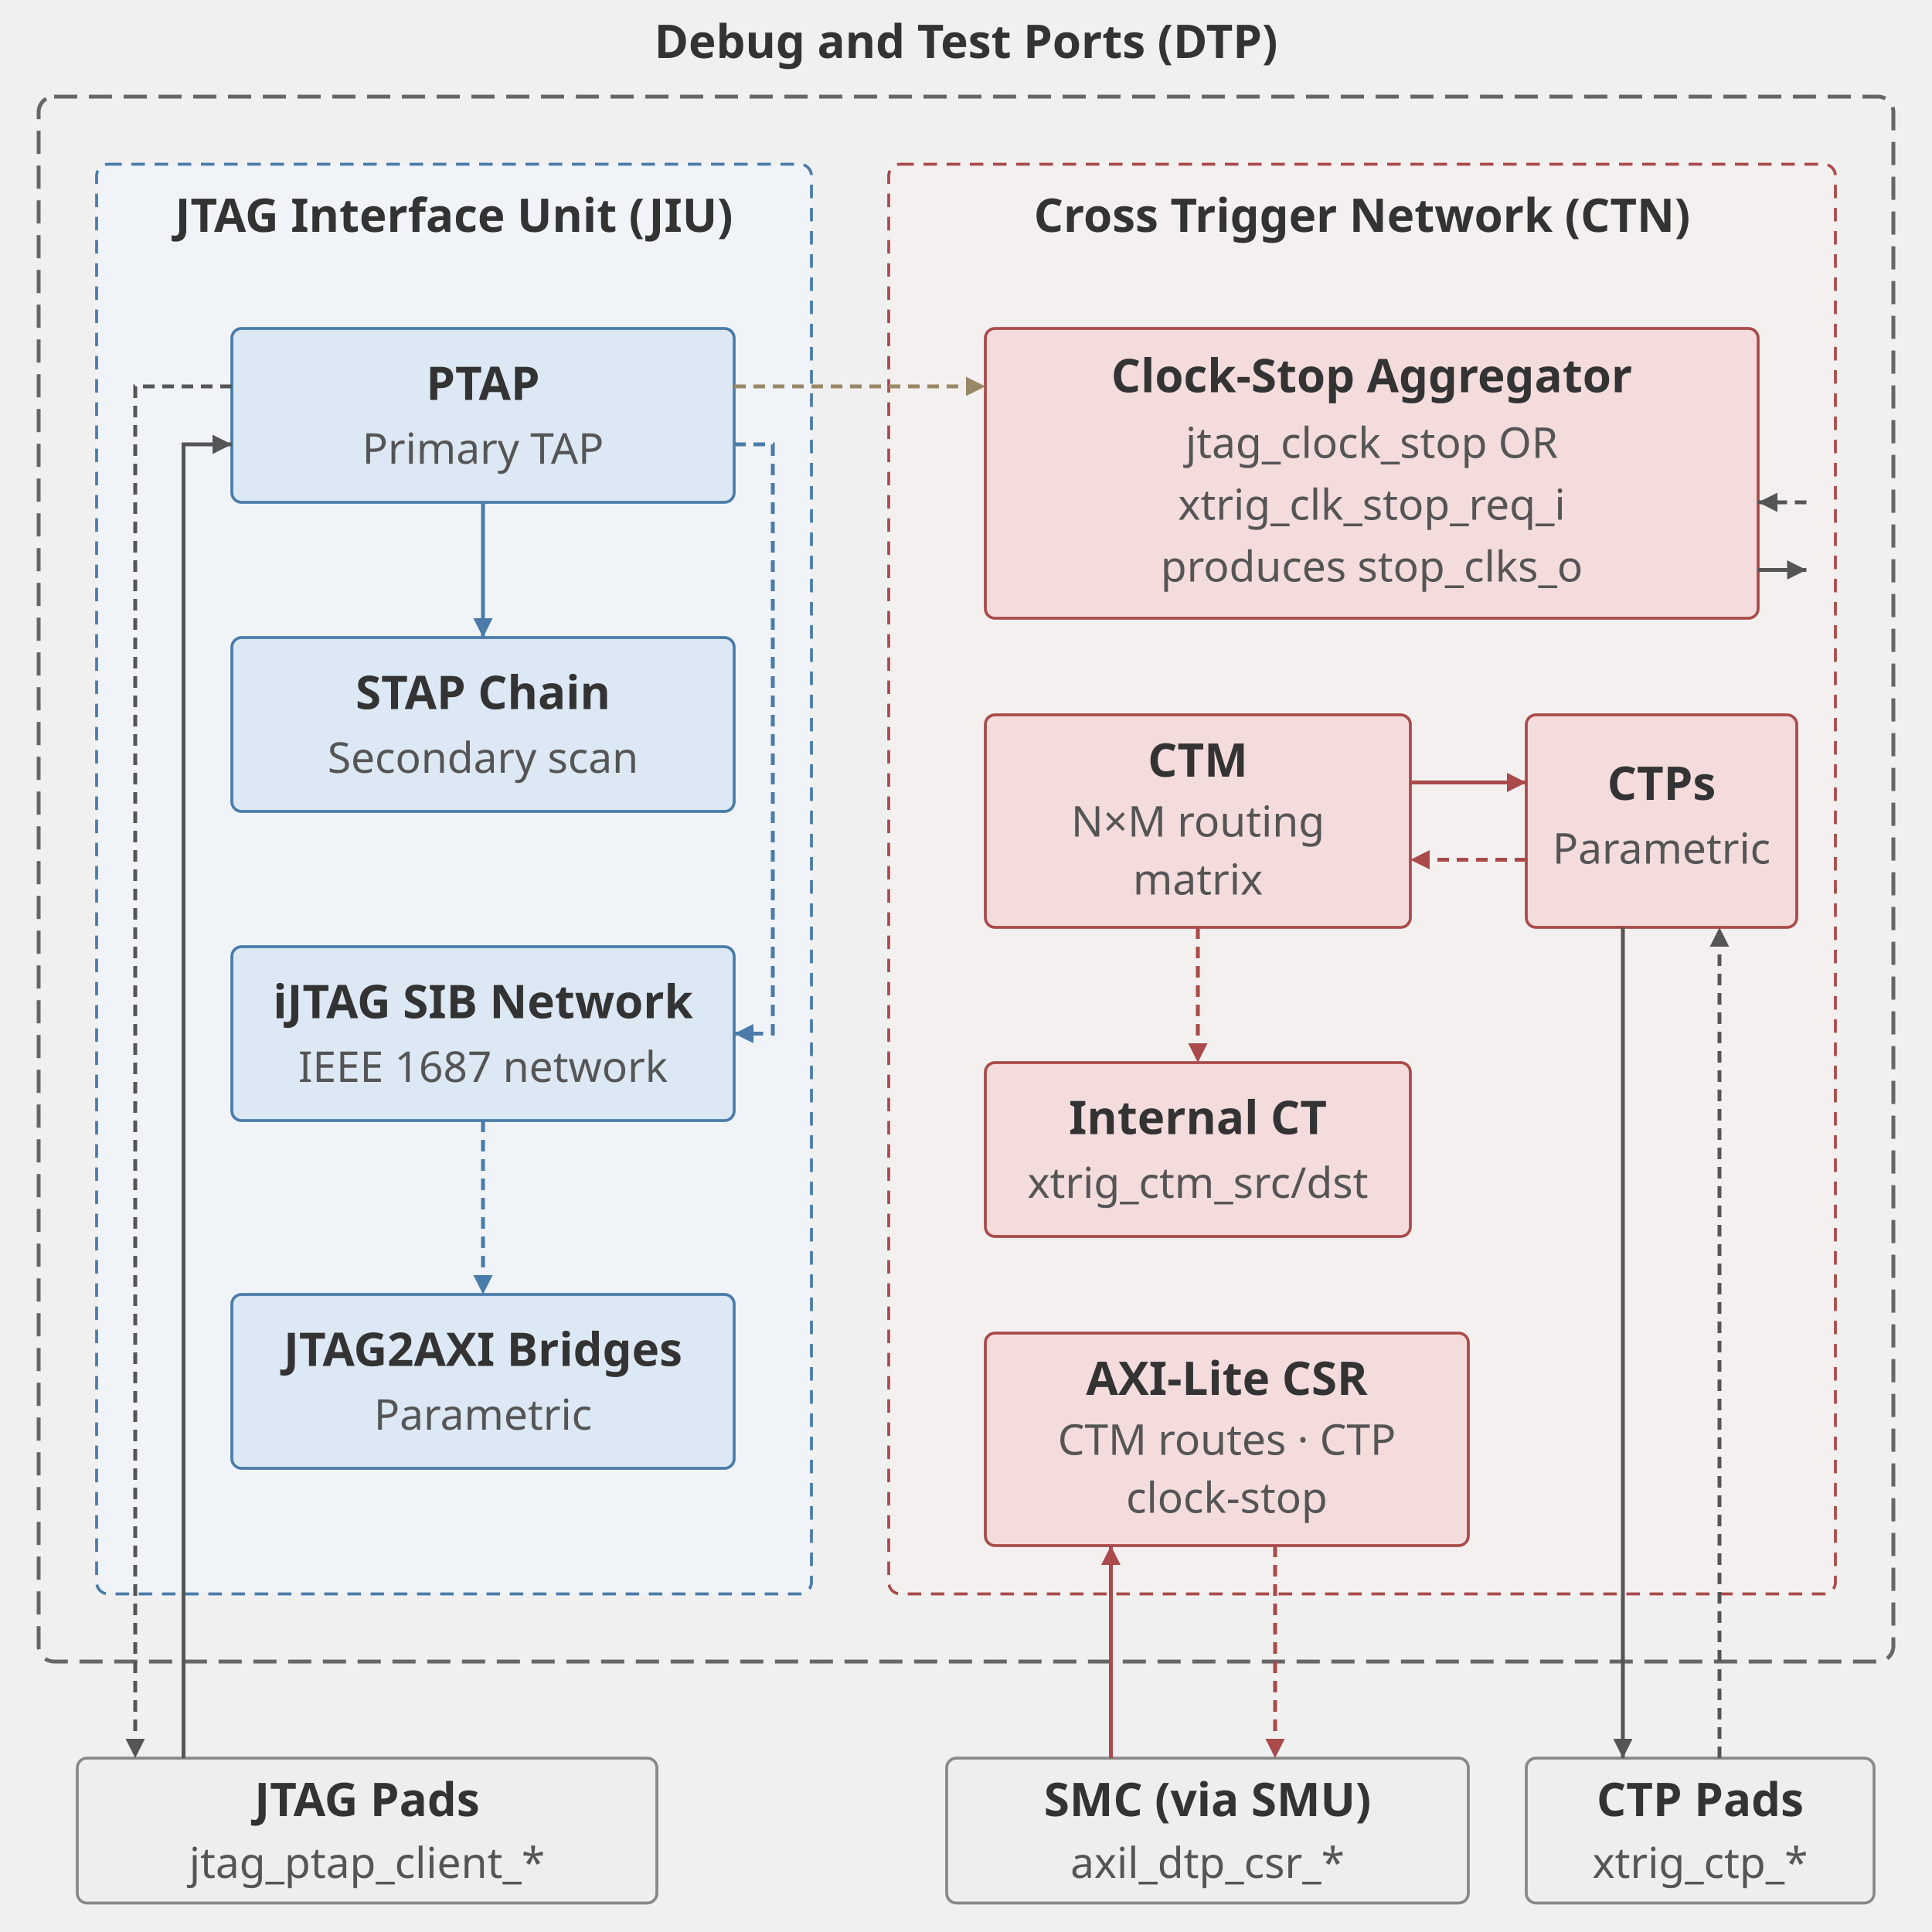
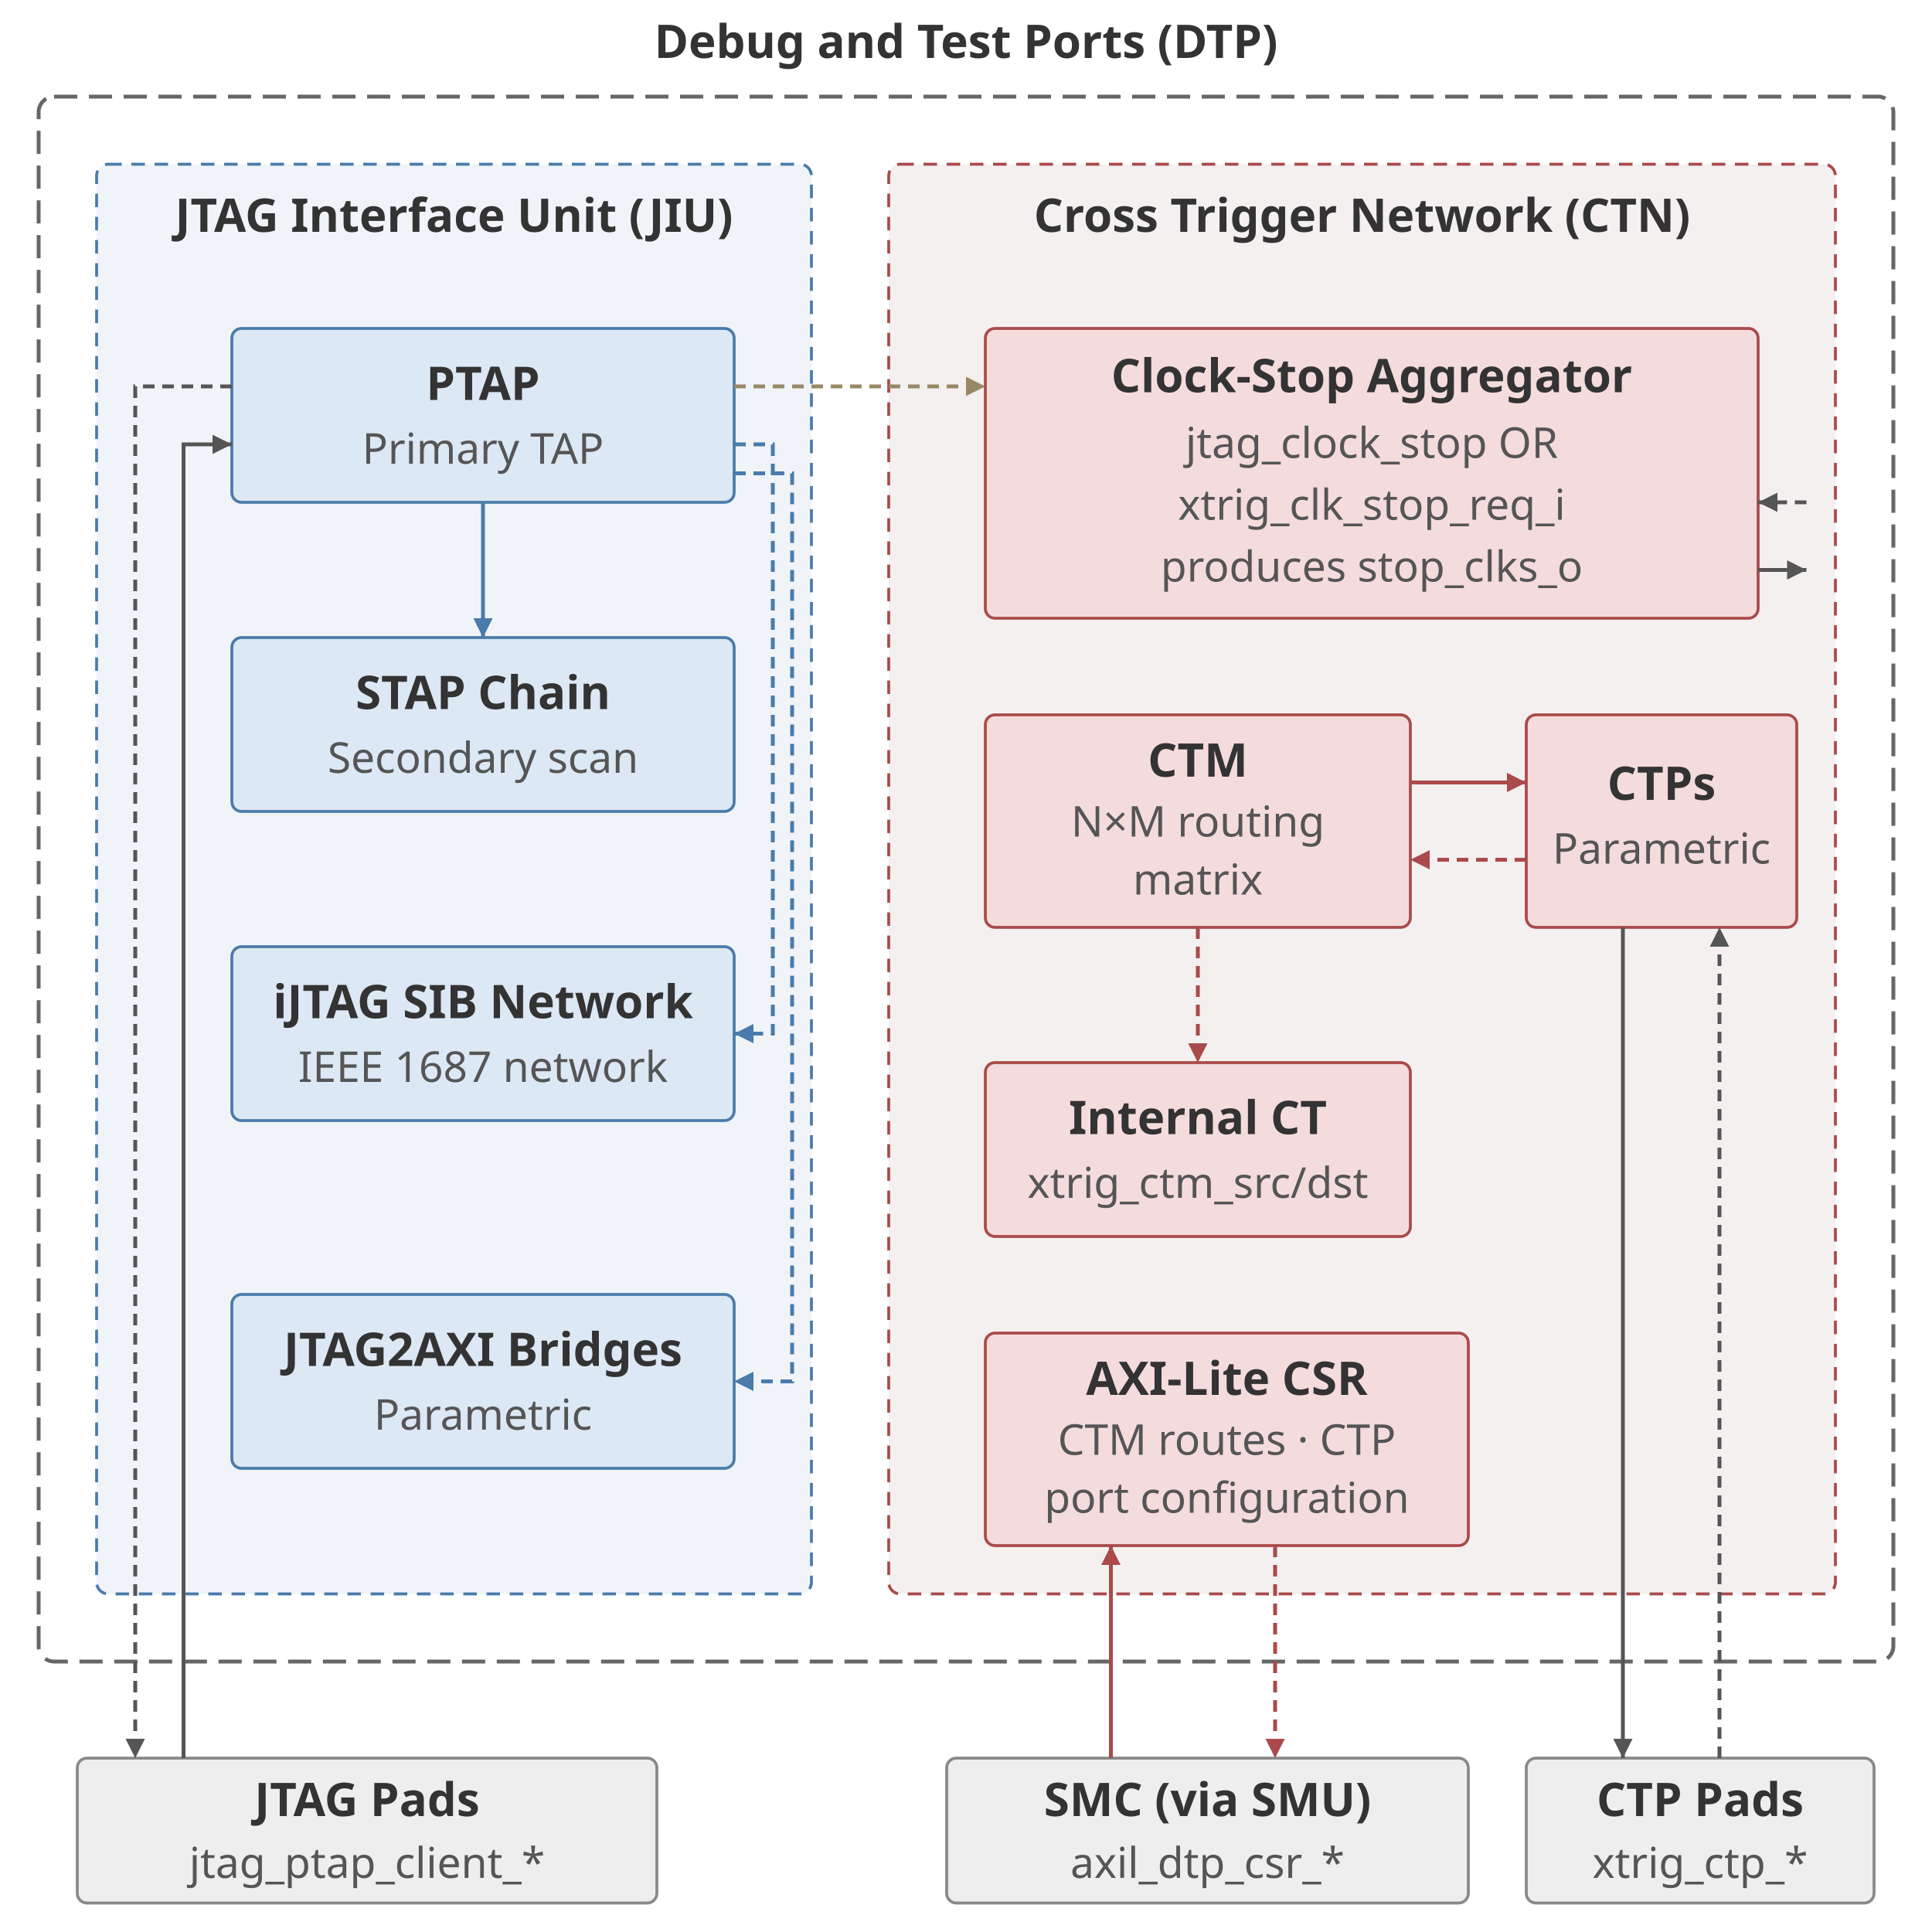
<svg xmlns="http://www.w3.org/2000/svg" version="1.1" width="1000" height="1000" viewBox="0 0 1000 1000" role="img" aria-labelledby="diagram-title diagram-description">
  <defs>
    <style>
      text { font-family: sans-serif; fill: #333333; text-anchor: middle; }
      .title, .heading { font-size: 24px; font-weight: bold; }
      .detail { font-size: 22px; fill: #555555; }
      .jiu { fill: #dce8f4; stroke: #4a7baa; stroke-width: 1.5; }
      .ctn { fill: #f4dcdc; stroke: #aa4a4a; stroke-width: 1.5; }
      .external { fill: #eeeeee; stroke: #888888; stroke-width: 1.5; }
      .route { fill: none; stroke-width: 2; }
      .jtag { stroke: #4a7baa; marker-end: url(#arr-b); }
      .trigger { stroke: #aa4a4a; marker-end: url(#arr-r); }
      .pad { stroke: #555555; marker-end: url(#arr-g); }
      .control { stroke: #998866; marker-end: url(#arr-k); }
      .secondary { stroke-dasharray: 6 4; }
    </style>
    <marker id="arr-b" markerUnits="userSpaceOnUse" markerWidth="10" markerHeight="10" refX="10" refY="5" orient="auto">
      <path d="M0,0 L0,10 L10,5 z" fill="#4a7baa" />
    </marker>
    <marker id="arr-r" markerUnits="userSpaceOnUse" markerWidth="10" markerHeight="10" refX="10" refY="5" orient="auto">
      <path d="M0,0 L0,10 L10,5 z" fill="#aa4a4a" />
    </marker>
    <marker id="arr-g" markerUnits="userSpaceOnUse" markerWidth="10" markerHeight="10" refX="10" refY="5" orient="auto">
      <path d="M0,0 L0,10 L10,5 z" fill="#555555" />
    </marker>
    <marker id="arr-k" markerUnits="userSpaceOnUse" markerWidth="10" markerHeight="10" refX="10" refY="5" orient="auto">
      <path d="M0,0 L0,10 L10,5 z" fill="#998866" />
    </marker>
  </defs>
+   <rect width="100%" height="100%" fill="white" />
  <text x="500" y="30" class="title">Debug and Test Ports (DTP)</text>
  <rect id="dtp-boundary" x="20" y="50" width="960" height="810" rx="8" fill="none" stroke="#666666" stroke-width="2" stroke-dasharray="12 6" />
  <rect id="jiu-boundary" x="50" y="85" width="370" height="740" rx="6" fill="#f0f4f8" stroke="#4a7baa" stroke-width="1.5" stroke-dasharray="7 5" />
  <rect id="ctn-boundary" x="460" y="85" width="490" height="740" rx="6" fill="#f4f0f0" stroke="#aa4a4a" stroke-width="1.5" stroke-dasharray="7 5" />
  <text x="235" y="120" class="heading">JTAG Interface Unit (JIU)</text>
  <text x="705" y="120" class="heading">Cross Trigger Network (CTN)</text>
  <g id="ptap">
    <rect x="120" y="170" width="260" height="90" rx="5" class="jiu" />
    <text x="250" y="207" class="heading">PTAP</text>
    <text x="250" y="240" class="detail">Primary TAP</text>
  </g>
  <g id="stap">
    <rect x="120" y="330" width="260" height="90" rx="5" class="jiu" />
    <text x="250" y="367" class="heading">STAP Chain</text>
    <text x="250" y="400" class="detail">Secondary scan</text>
  </g>
  <g id="ijtag">
    <rect x="120" y="490" width="260" height="90" rx="5" class="jiu" />
    <text x="250" y="527" class="heading">iJTAG SIB Network</text>
    <text x="250" y="560" class="detail">IEEE 1687 network</text>
  </g>
  <g id="bridges">
    <rect x="120" y="670" width="260" height="90" rx="5" class="jiu" />
    <text x="250" y="707" class="heading">JTAG2AXI Bridges</text>
    <text x="250" y="740" class="detail">Parametric</text>
  </g>
  <g id="clock-stop">
    <rect x="510" y="170" width="400" height="150" rx="5" class="ctn" />
    <text x="710" y="203" class="heading">Clock-Stop Aggregator</text>
    <text x="710" y="237" class="detail">jtag_clock_stop OR</text>
    <text x="710" y="269" class="detail">xtrig_clk_stop_req_i</text>
    <text x="710" y="301" class="detail">produces stop_clks_o</text>
  </g>
  <g id="ctm">
    <rect x="510" y="370" width="220" height="110" rx="5" class="ctn" />
    <text x="620" y="402" class="heading">CTM</text>
    <text x="620" y="433" class="detail">N×M routing</text>
    <text x="620" y="463" class="detail">matrix</text>
  </g>
  <g id="ctp">
    <rect x="790" y="370" width="140" height="110" rx="5" class="ctn" />
    <text x="860" y="414" class="heading">CTPs</text>
    <text x="860" y="447" class="detail">Parametric</text>
  </g>
  <g id="internal-ct">
    <rect x="510" y="550" width="220" height="90" rx="5" class="ctn" />
    <text x="620" y="587" class="heading">Internal CT</text>
    <text x="620" y="620" class="detail">xtrig_ctm_src/dst</text>
  </g>
  <g id="csr">
    <rect x="510" y="690" width="250" height="110" rx="5" class="ctn" />
    <text x="635" y="722" class="heading">AXI-Lite CSR</text>
    <text x="635" y="753" class="detail">CTM routes · CTP</text>
-     <text x="635" y="783" class="detail">clock-stop</text>
+     <text x="635" y="783" class="detail">port configuration</text>
  </g>
  <g id="jtag-pads">
    <rect x="40" y="910" width="300" height="75" rx="5" class="external" />
    <text x="190" y="940" class="heading">JTAG Pads</text>
    <text x="190" y="972" class="detail">jtag_ptap_client_*</text>
  </g>
  <g id="smc">
    <rect x="490" y="910" width="270" height="75" rx="5" class="external" />
    <text x="625" y="940" class="heading">SMC (via SMU)</text>
    <text x="625" y="972" class="detail">axil_dtp_csr_*</text>
  </g>
  <g id="ctp-pads">
    <rect x="790" y="910" width="180" height="75" rx="5" class="external" />
    <text x="880" y="940" class="heading">CTP Pads</text>
    <text x="880" y="972" class="detail">xtrig_ctp_*</text>
  </g>
  <g id="connectors">
    <polyline id="jtag-tdi" points="95,910 95,230 120,230" class="route pad" />
    <polyline id="jtag-tdo" points="120,200 70,200 70,910" class="route pad secondary" />
    <line id="ptap-stap" x1="250" y1="260" x2="250" y2="330" class="route jtag" />
    <polyline id="ptap-ijtag" points="380,230 400,230 400,535 380,535" class="route jtag secondary" />
-     <line id="ijtag-bridges" x1="250" y1="580" x2="250" y2="670" class="route jtag secondary" />
+     <polyline id="ptap-bridges" points="380,245 410,245 410,715 380,715" class="route jtag secondary" />
    <line id="jtag-clock-stop" x1="380" y1="200" x2="510" y2="200" class="route control secondary" />
    <line id="clock-stop-request" x1="935" y1="260" x2="910" y2="260" class="route pad secondary" />
    <line id="clock-stop-output" x1="910" y1="295" x2="935" y2="295" class="route pad" />
    <line id="ctm-ctp" x1="730" y1="405" x2="790" y2="405" class="route trigger" />
    <line id="ctp-ctm" x1="790" y1="445" x2="730" y2="445" class="route trigger secondary" />
    <line id="ctm-internal" x1="620" y1="480" x2="620" y2="550" class="route trigger secondary" />
    <line id="csr-request" x1="575" y1="910" x2="575" y2="800" class="route trigger" />
    <line id="csr-response" x1="660" y1="800" x2="660" y2="910" class="route trigger secondary" />
    <line id="ctp-pad-output" x1="840" y1="480" x2="840" y2="910" class="route pad" />
    <line id="ctp-pad-input" x1="890" y1="910" x2="890" y2="480" class="route pad secondary" />
  </g>
</svg>
